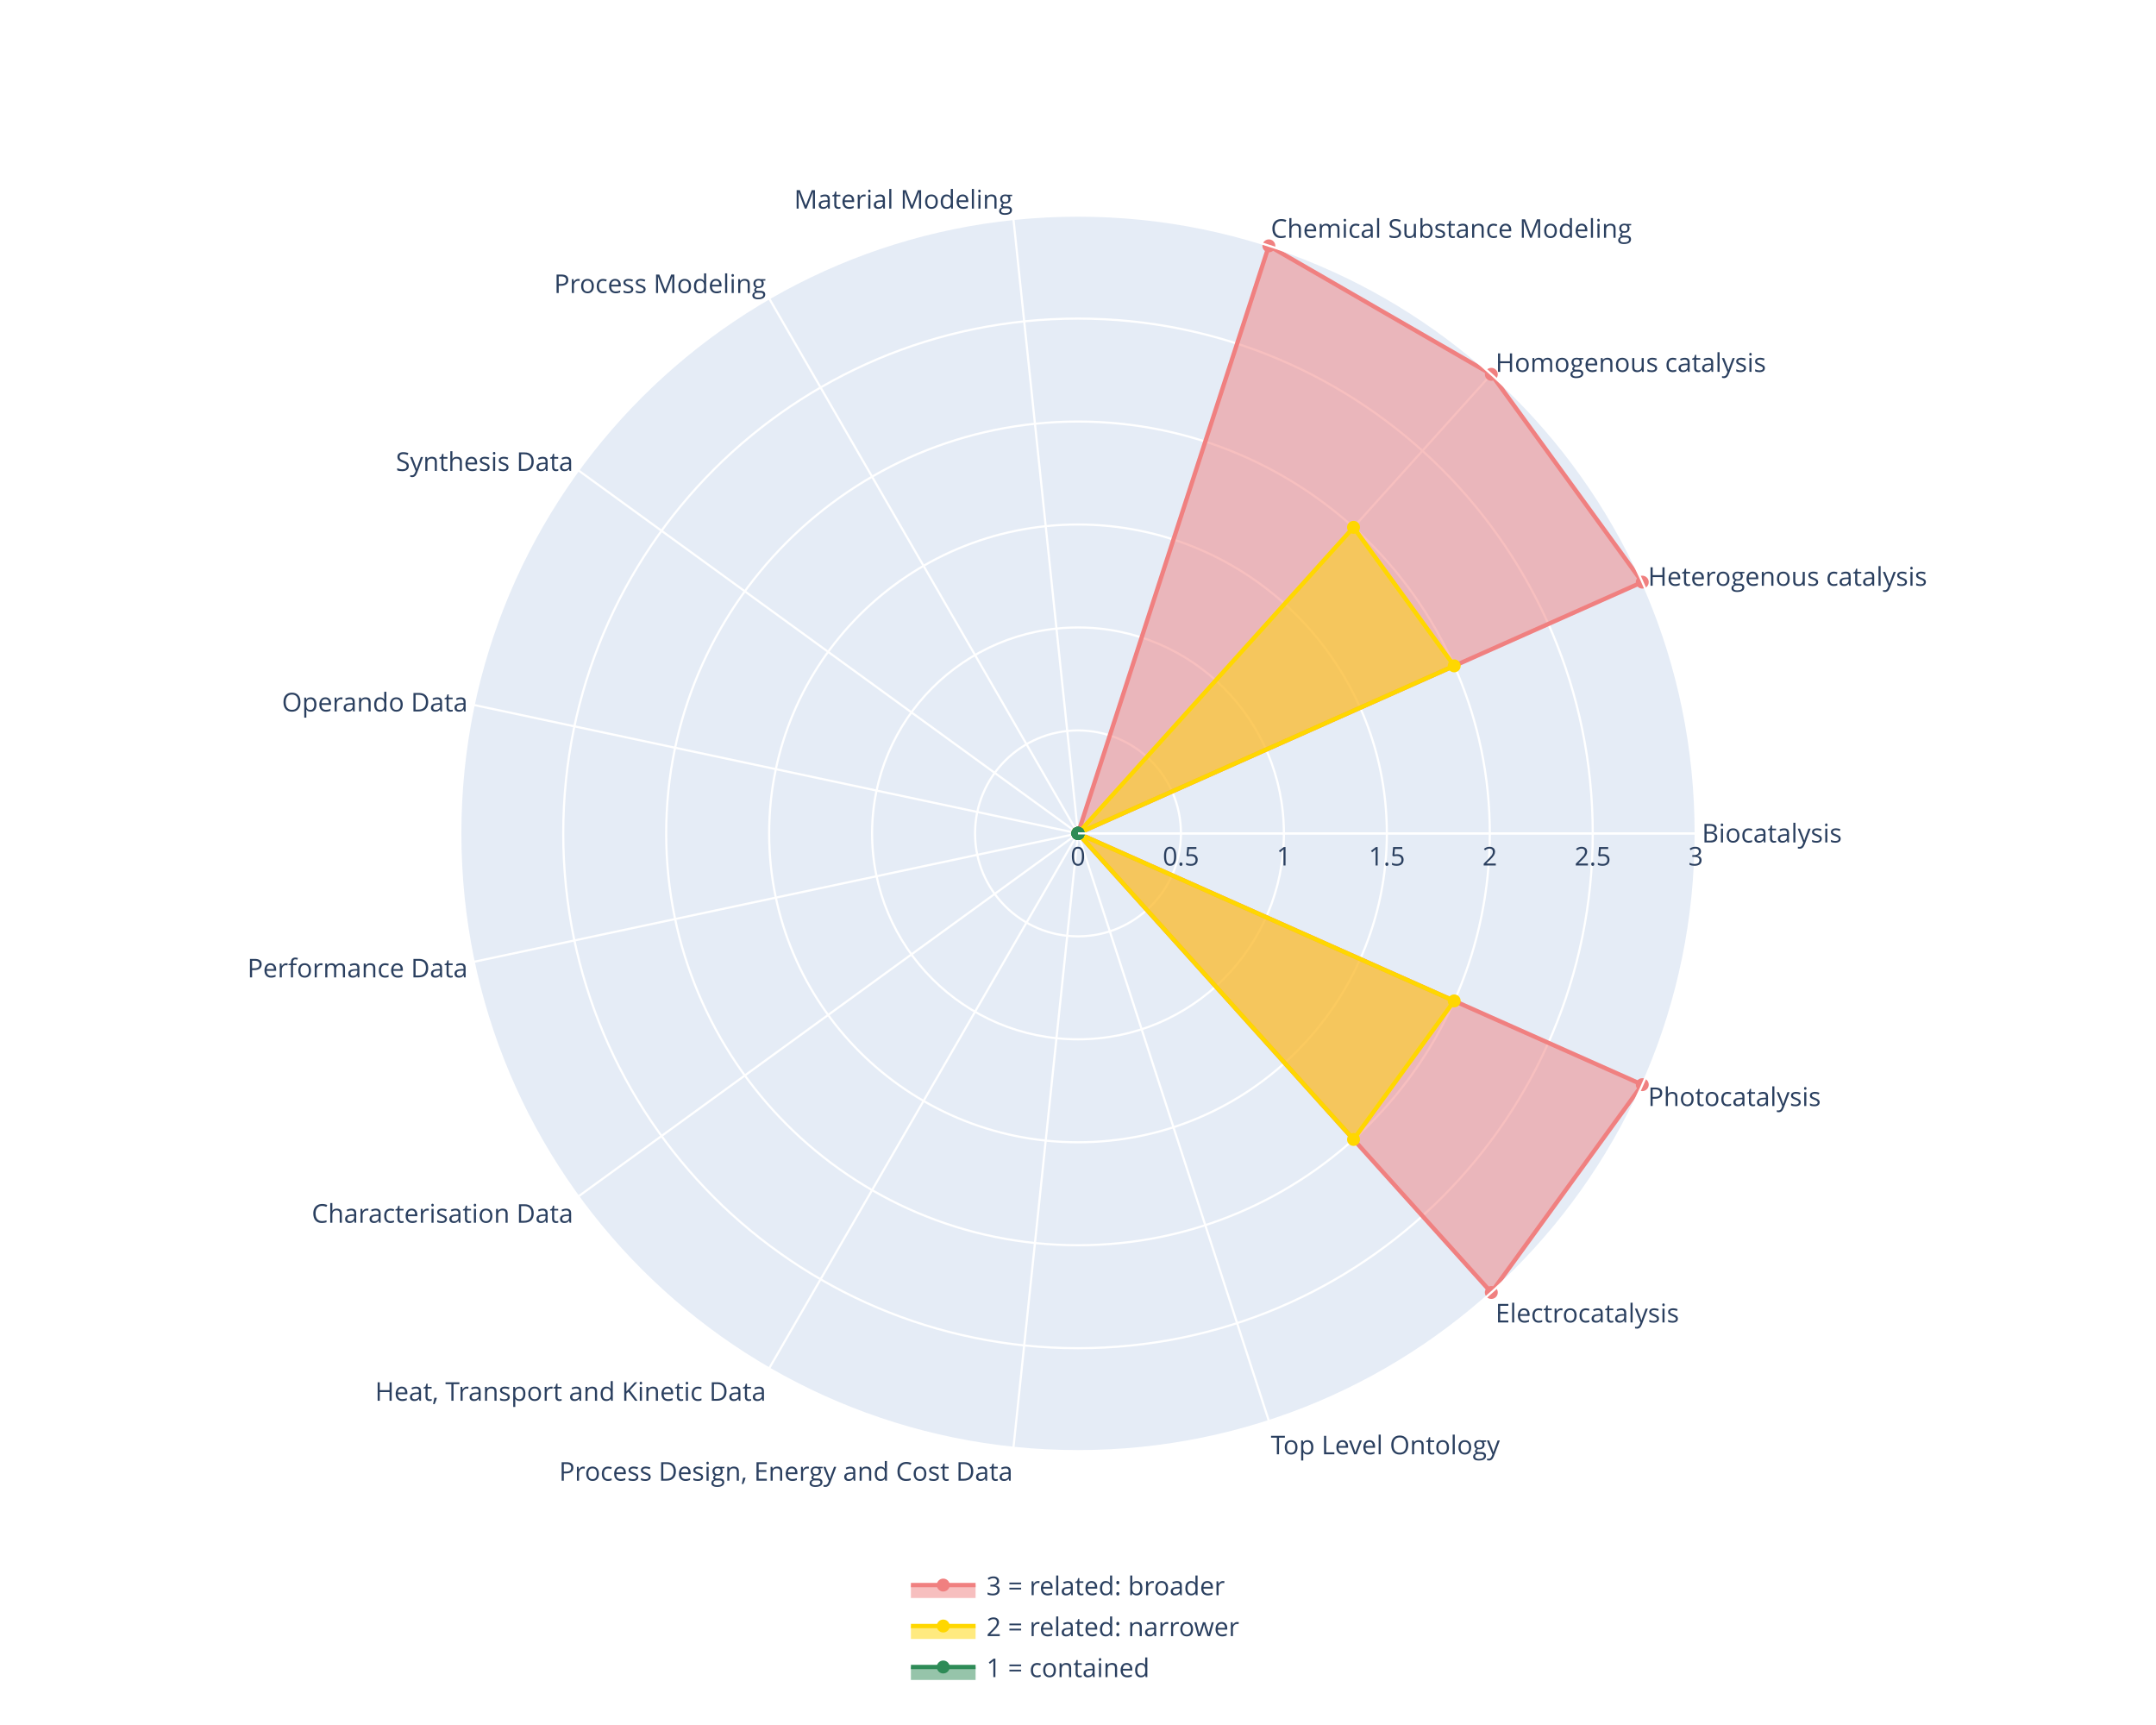
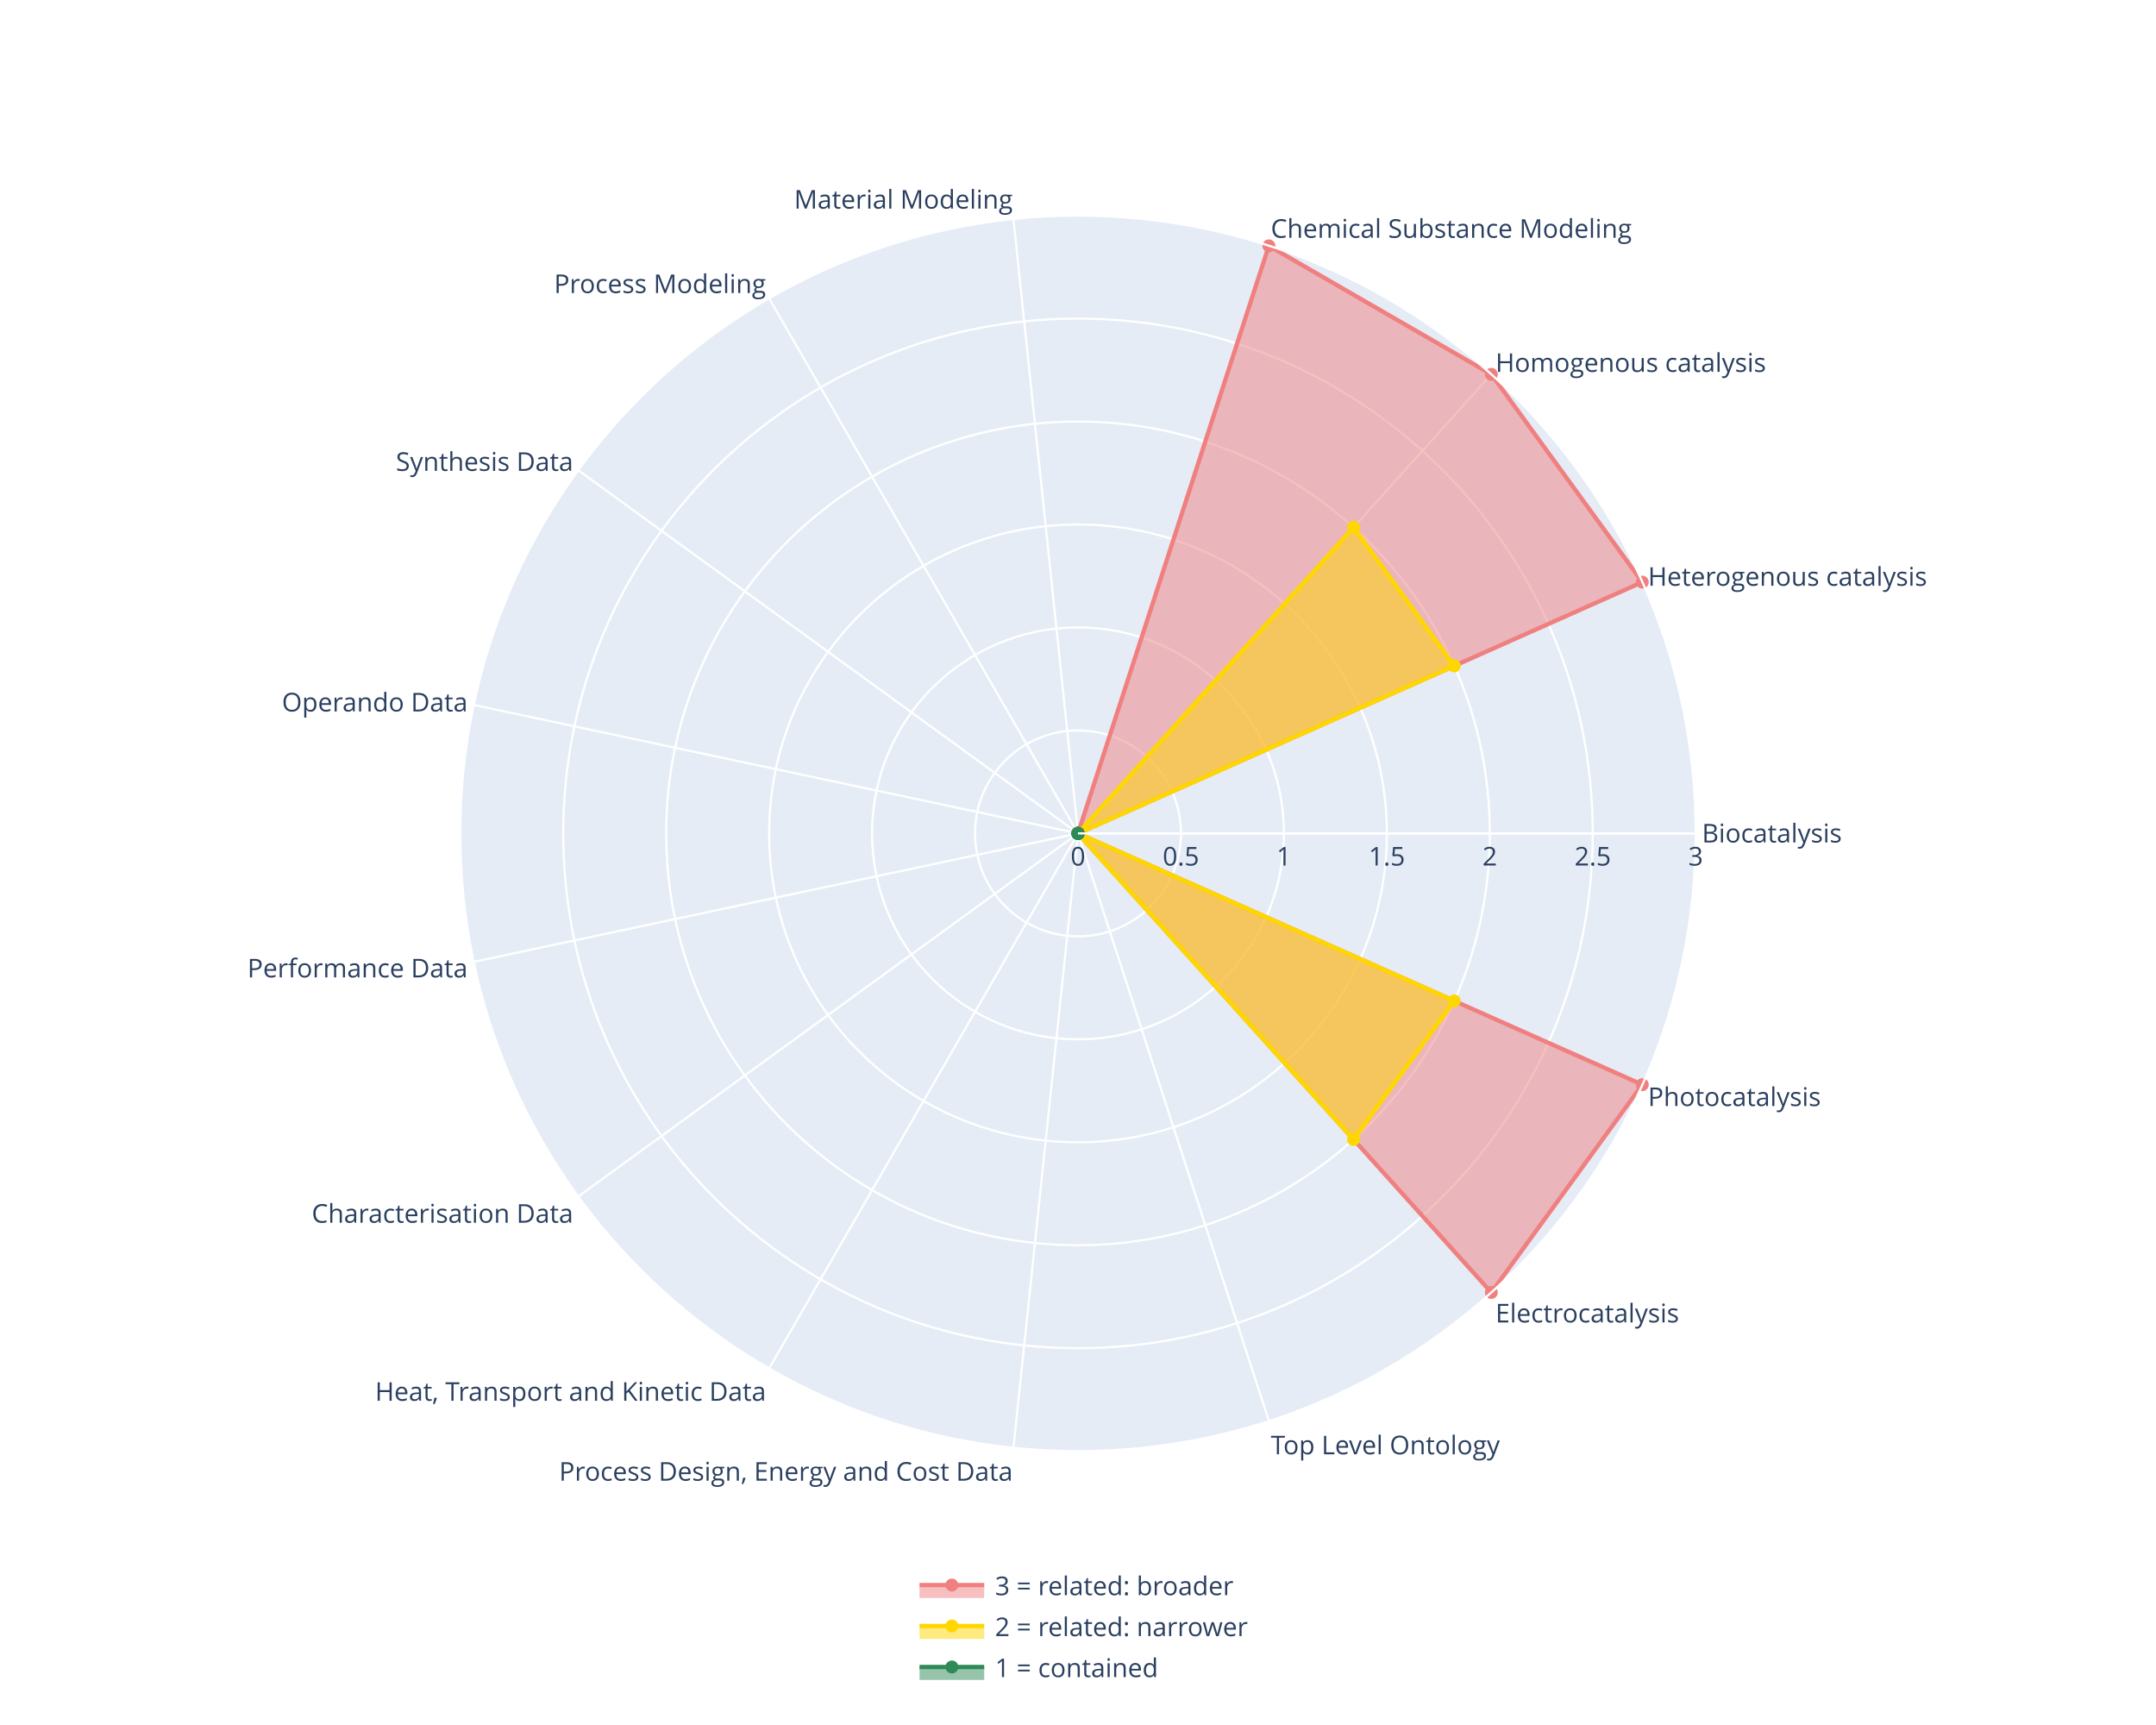
<svg xmlns="http://www.w3.org/2000/svg" class="main-svg" width="1000" height="800" style="" viewBox="0 0 1000 800">
  <rect x="0" y="0" width="1000" height="800" style="fill: rgb(255, 255, 255); fill-opacity: 1;" />
-   <defs id="defs-52bfe1">
+   <defs id="defs-24f878">
    <g class="clips">
-       <clipPath id="clip52bfe1polar-for-traces">
+       <clipPath id="clip24f878polar-for-traces">
        <path d="M286.5,0A286.5,286.5 0,1,0 -286.5,-3.508613079557167e-14A286.5,286.5 0,1,0 286.5,7.017226159114334e-14Z" transform="translate(286.5,286.5)" />
      </clipPath>
    </g>
    <g class="gradients" />
    <g class="patterns" />
  </defs>
  <g class="bglayer" />
  <g class="layer-below">
    <g class="imagelayer" />
    <g class="shapelayer" />
  </g>
  <g class="cartesianlayer" />
  <g class="polarlayer">
    <g class="polar">
      <g class="polarsublayer draglayer" />
      <g class="polarsublayer plotbg">
        <path d="M286.5,0A286.5,286.5 0,1,0 -286.5,-3.508613079557167e-14A286.5,286.5 0,1,0 286.5,7.017226159114334e-14Z" transform="translate(500,386.5)" style="fill: rgb(229, 236, 246); fill-opacity: 1;" />
      </g>
      <g class="polarsublayer backplot">
        <g class="maplayer" />
      </g>
      <g class="polarsublayer angular-grid" style="fill: none;">
        <path class="angularaxisgrid" d="M500,386.5L786.5,386.5" style="stroke: rgb(255, 255, 255); stroke-opacity: 1; stroke-width: 1px;" />
        <path class="angularaxisgrid" d="M500,386.5L761.731,269.97" style="stroke: rgb(255, 255, 255); stroke-opacity: 1; stroke-width: 1px;" />
        <path class="angularaxisgrid" d="M500,386.5L691.706,173.589" style="stroke: rgb(255, 255, 255); stroke-opacity: 1; stroke-width: 1px;" />
        <path class="angularaxisgrid" d="M500,386.5L588.533,114.022" style="stroke: rgb(255, 255, 255); stroke-opacity: 1; stroke-width: 1px;" />
        <path class="angularaxisgrid" d="M500,386.5L470.053,101.569" style="stroke: rgb(255, 255, 255); stroke-opacity: 1; stroke-width: 1px;" />
        <path class="angularaxisgrid" d="M500,386.5L356.75,138.384" style="stroke: rgb(255, 255, 255); stroke-opacity: 1; stroke-width: 1px;" />
        <path class="angularaxisgrid" d="M500,386.5L268.217,218.1" style="stroke: rgb(255, 255, 255); stroke-opacity: 1; stroke-width: 1px;" />
        <path class="angularaxisgrid" d="M500,386.5L219.761,326.933" style="stroke: rgb(255, 255, 255); stroke-opacity: 1; stroke-width: 1px;" />
        <path class="angularaxisgrid" d="M500,386.5L219.761,446.067" style="stroke: rgb(255, 255, 255); stroke-opacity: 1; stroke-width: 1px;" />
        <path class="angularaxisgrid" d="M500,386.5L268.217,554.9" style="stroke: rgb(255, 255, 255); stroke-opacity: 1; stroke-width: 1px;" />
        <path class="angularaxisgrid" d="M500,386.5L356.75,634.616" style="stroke: rgb(255, 255, 255); stroke-opacity: 1; stroke-width: 1px;" />
        <path class="angularaxisgrid" d="M500,386.5L470.053,671.431" style="stroke: rgb(255, 255, 255); stroke-opacity: 1; stroke-width: 1px;" />
        <path class="angularaxisgrid" d="M500,386.5L588.533,658.978" style="stroke: rgb(255, 255, 255); stroke-opacity: 1; stroke-width: 1px;" />
        <path class="angularaxisgrid" d="M500,386.5L691.706,599.411" style="stroke: rgb(255, 255, 255); stroke-opacity: 1; stroke-width: 1px;" />
        <path class="angularaxisgrid" d="M500,386.5L761.731,503.03" style="stroke: rgb(255, 255, 255); stroke-opacity: 1; stroke-width: 1px;" />
      </g>
      <g class="polarsublayer radial-grid" transform="translate(500,386.5)" style="fill: none;">
        <path class="xgrid" d="M47.75,0A47.75,47.75 0,1,0 -47.75,-5.847688465928611e-15A47.75,47.75 0,1,0 47.75,1.1695376931857222e-14Z" style="stroke: rgb(255, 255, 255); stroke-opacity: 1; stroke-width: 1px;" />
        <path class="xgrid" d="M95.5,0A95.5,95.5 0,1,0 -95.5,-1.1695376931857222e-14A95.5,95.5 0,1,0 95.5,2.3390753863714445e-14Z" style="stroke: rgb(255, 255, 255); stroke-opacity: 1; stroke-width: 1px;" />
        <path class="xgrid" d="M143.25,0A143.25,143.25 0,1,0 -143.25,-1.7543065397785835e-14A143.25,143.25 0,1,0 143.25,3.508613079557167e-14Z" style="stroke: rgb(255, 255, 255); stroke-opacity: 1; stroke-width: 1px;" />
        <path class="xgrid" d="M191,0A191,191 0,1,0 -191,-2.3390753863714445e-14A191,191 0,1,0 191,4.678150772742889e-14Z" style="stroke: rgb(255, 255, 255); stroke-opacity: 1; stroke-width: 1px;" />
        <path class="xgrid" d="M238.75,0A238.75,238.75 0,1,0 -238.75,-2.923844232964306e-14A238.75,238.75 0,1,0 238.75,5.847688465928612e-14Z" style="stroke: rgb(255, 255, 255); stroke-opacity: 1; stroke-width: 1px;" />
      </g>
      <g class="polarsublayer frontplot" transform="translate(213.5,100)">
        <g class="barlayer" />
        <g class="scatterlayer">
-           <g class="trace scatter tracef20fdb" style="stroke-miterlimit: 2; opacity: 1;">
-             <g class="fills" clip-path="url(#clip52bfe1polar-for-traces)">
+           <g class="trace scatter tracea81a6f" style="stroke-miterlimit: 2; opacity: 1;">
+             <g class="fills" clip-path="url(#clip24f878polar-for-traces)">
              <g>
                <path class="js-fill" d="M286.5,286.5L548.23,169.97L478.21,73.59L375.03,14.02L286.5,286.5L286.5,286.5L286.5,286.5L286.5,286.5L286.5,286.5L286.5,286.5L286.5,286.5L286.5,286.5L286.5,286.5L478.21,499.41L548.23,403.03L286.5,286.5Z" style="fill: rgb(240, 128, 128); fill-opacity: 0.5; stroke-width: 0;" />
              </g>
            </g>
            <g class="errorbars" />
            <g class="lines">
-               <path class="js-line" d="M286.5,286.5L548.23,169.97L478.21,73.59L375.03,14.02L286.5,286.5L286.5,286.5L286.5,286.5L286.5,286.5L286.5,286.5L286.5,286.5L286.5,286.5L286.5,286.5L286.5,286.5L478.21,499.41L548.23,403.03L286.5,286.5" clip-path="url(#clip52bfe1polar-for-traces)" style="vector-effect: non-scaling-stroke; fill: none; stroke: rgb(240, 128, 128); stroke-opacity: 1; stroke-width: 2px; opacity: 1;" />
+               <path class="js-line" d="M286.5,286.5L548.23,169.97L478.21,73.59L375.03,14.02L286.5,286.5L286.5,286.5L286.5,286.5L286.5,286.5L286.5,286.5L286.5,286.5L286.5,286.5L286.5,286.5L286.5,286.5L478.21,499.41L548.23,403.03L286.5,286.5" clip-path="url(#clip24f878polar-for-traces)" style="vector-effect: none; fill: none; stroke: rgb(240, 128, 128); stroke-opacity: 1; stroke-width: 2px; opacity: 1;" />
            </g>
            <g class="points">
              <path class="point" transform="translate(286.5,286.5)" d="M3,0A3,3 0 1,1 0,-3A3,3 0 0,1 3,0Z" style="opacity: 1; stroke-width: 0px; fill: rgb(240, 128, 128); fill-opacity: 1;" />
              <path class="point" transform="translate(548.23,169.97)" d="M3,0A3,3 0 1,1 0,-3A3,3 0 0,1 3,0Z" style="opacity: 1; stroke-width: 0px; fill: rgb(240, 128, 128); fill-opacity: 1;" />
              <path class="point" transform="translate(478.21,73.59)" d="M3,0A3,3 0 1,1 0,-3A3,3 0 0,1 3,0Z" style="opacity: 1; stroke-width: 0px; fill: rgb(240, 128, 128); fill-opacity: 1;" />
              <path class="point" transform="translate(375.03,14.02)" d="M3,0A3,3 0 1,1 0,-3A3,3 0 0,1 3,0Z" style="opacity: 1; stroke-width: 0px; fill: rgb(240, 128, 128); fill-opacity: 1;" />
              <path class="point" transform="translate(286.5,286.5)" d="M3,0A3,3 0 1,1 0,-3A3,3 0 0,1 3,0Z" style="opacity: 1; stroke-width: 0px; fill: rgb(240, 128, 128); fill-opacity: 1;" />
              <path class="point" transform="translate(286.5,286.5)" d="M3,0A3,3 0 1,1 0,-3A3,3 0 0,1 3,0Z" style="opacity: 1; stroke-width: 0px; fill: rgb(240, 128, 128); fill-opacity: 1;" />
              <path class="point" transform="translate(286.5,286.5)" d="M3,0A3,3 0 1,1 0,-3A3,3 0 0,1 3,0Z" style="opacity: 1; stroke-width: 0px; fill: rgb(240, 128, 128); fill-opacity: 1;" />
              <path class="point" transform="translate(286.5,286.5)" d="M3,0A3,3 0 1,1 0,-3A3,3 0 0,1 3,0Z" style="opacity: 1; stroke-width: 0px; fill: rgb(240, 128, 128); fill-opacity: 1;" />
              <path class="point" transform="translate(286.5,286.5)" d="M3,0A3,3 0 1,1 0,-3A3,3 0 0,1 3,0Z" style="opacity: 1; stroke-width: 0px; fill: rgb(240, 128, 128); fill-opacity: 1;" />
              <path class="point" transform="translate(286.5,286.5)" d="M3,0A3,3 0 1,1 0,-3A3,3 0 0,1 3,0Z" style="opacity: 1; stroke-width: 0px; fill: rgb(240, 128, 128); fill-opacity: 1;" />
              <path class="point" transform="translate(286.5,286.5)" d="M3,0A3,3 0 1,1 0,-3A3,3 0 0,1 3,0Z" style="opacity: 1; stroke-width: 0px; fill: rgb(240, 128, 128); fill-opacity: 1;" />
              <path class="point" transform="translate(286.5,286.5)" d="M3,0A3,3 0 1,1 0,-3A3,3 0 0,1 3,0Z" style="opacity: 1; stroke-width: 0px; fill: rgb(240, 128, 128); fill-opacity: 1;" />
              <path class="point" transform="translate(286.5,286.5)" d="M3,0A3,3 0 1,1 0,-3A3,3 0 0,1 3,0Z" style="opacity: 1; stroke-width: 0px; fill: rgb(240, 128, 128); fill-opacity: 1;" />
              <path class="point" transform="translate(478.21,499.41)" d="M3,0A3,3 0 1,1 0,-3A3,3 0 0,1 3,0Z" style="opacity: 1; stroke-width: 0px; fill: rgb(240, 128, 128); fill-opacity: 1;" />
              <path class="point" transform="translate(548.23,403.03)" d="M3,0A3,3 0 1,1 0,-3A3,3 0 0,1 3,0Z" style="opacity: 1; stroke-width: 0px; fill: rgb(240, 128, 128); fill-opacity: 1;" />
              <path class="point" transform="translate(286.5,286.5)" d="M3,0A3,3 0 1,1 0,-3A3,3 0 0,1 3,0Z" style="opacity: 1; stroke-width: 0px; fill: rgb(240, 128, 128); fill-opacity: 1;" />
            </g>
            <g class="text" />
          </g>
-           <g class="trace scatter tracef27c5f" style="stroke-miterlimit: 2; opacity: 1;">
-             <g class="fills" clip-path="url(#clip52bfe1polar-for-traces)">
+           <g class="trace scatter trace35c258" style="stroke-miterlimit: 2; opacity: 1;">
+             <g class="fills" clip-path="url(#clip24f878polar-for-traces)">
              <g>
                <path class="js-fill" d="M286.5,286.5L460.99,208.81L414.3,144.56L286.5,286.5L286.5,286.5L286.5,286.5L286.5,286.5L286.5,286.5L286.5,286.5L286.5,286.5L286.5,286.5L286.5,286.5L286.5,286.5L414.3,428.44L460.99,364.19L286.5,286.5Z" style="fill: rgb(255, 215, 0); fill-opacity: 0.5; stroke-width: 0;" />
              </g>
            </g>
            <g class="errorbars" />
            <g class="lines">
-               <path class="js-line" d="M286.5,286.5L460.99,208.81L414.3,144.56L286.5,286.5L286.5,286.5L286.5,286.5L286.5,286.5L286.5,286.5L286.5,286.5L286.5,286.5L286.5,286.5L286.5,286.5L286.5,286.5L414.3,428.44L460.99,364.19L286.5,286.5" clip-path="url(#clip52bfe1polar-for-traces)" style="vector-effect: non-scaling-stroke; fill: none; stroke: rgb(255, 215, 0); stroke-opacity: 1; stroke-width: 2px; opacity: 1;" />
+               <path class="js-line" d="M286.5,286.5L460.99,208.81L414.3,144.56L286.5,286.5L286.5,286.5L286.5,286.5L286.5,286.5L286.5,286.5L286.5,286.5L286.5,286.5L286.5,286.5L286.5,286.5L286.5,286.5L414.3,428.44L460.99,364.19L286.5,286.5" clip-path="url(#clip24f878polar-for-traces)" style="vector-effect: none; fill: none; stroke: rgb(255, 215, 0); stroke-opacity: 1; stroke-width: 2px; opacity: 1;" />
            </g>
            <g class="points">
              <path class="point" transform="translate(286.5,286.5)" d="M3,0A3,3 0 1,1 0,-3A3,3 0 0,1 3,0Z" style="opacity: 1; stroke-width: 0px; fill: rgb(255, 215, 0); fill-opacity: 1;" />
              <path class="point" transform="translate(460.99,208.81)" d="M3,0A3,3 0 1,1 0,-3A3,3 0 0,1 3,0Z" style="opacity: 1; stroke-width: 0px; fill: rgb(255, 215, 0); fill-opacity: 1;" />
              <path class="point" transform="translate(414.3,144.56)" d="M3,0A3,3 0 1,1 0,-3A3,3 0 0,1 3,0Z" style="opacity: 1; stroke-width: 0px; fill: rgb(255, 215, 0); fill-opacity: 1;" />
              <path class="point" transform="translate(286.5,286.5)" d="M3,0A3,3 0 1,1 0,-3A3,3 0 0,1 3,0Z" style="opacity: 1; stroke-width: 0px; fill: rgb(255, 215, 0); fill-opacity: 1;" />
              <path class="point" transform="translate(286.5,286.5)" d="M3,0A3,3 0 1,1 0,-3A3,3 0 0,1 3,0Z" style="opacity: 1; stroke-width: 0px; fill: rgb(255, 215, 0); fill-opacity: 1;" />
              <path class="point" transform="translate(286.5,286.5)" d="M3,0A3,3 0 1,1 0,-3A3,3 0 0,1 3,0Z" style="opacity: 1; stroke-width: 0px; fill: rgb(255, 215, 0); fill-opacity: 1;" />
              <path class="point" transform="translate(286.5,286.5)" d="M3,0A3,3 0 1,1 0,-3A3,3 0 0,1 3,0Z" style="opacity: 1; stroke-width: 0px; fill: rgb(255, 215, 0); fill-opacity: 1;" />
              <path class="point" transform="translate(286.5,286.5)" d="M3,0A3,3 0 1,1 0,-3A3,3 0 0,1 3,0Z" style="opacity: 1; stroke-width: 0px; fill: rgb(255, 215, 0); fill-opacity: 1;" />
              <path class="point" transform="translate(286.5,286.5)" d="M3,0A3,3 0 1,1 0,-3A3,3 0 0,1 3,0Z" style="opacity: 1; stroke-width: 0px; fill: rgb(255, 215, 0); fill-opacity: 1;" />
              <path class="point" transform="translate(286.5,286.5)" d="M3,0A3,3 0 1,1 0,-3A3,3 0 0,1 3,0Z" style="opacity: 1; stroke-width: 0px; fill: rgb(255, 215, 0); fill-opacity: 1;" />
              <path class="point" transform="translate(286.5,286.5)" d="M3,0A3,3 0 1,1 0,-3A3,3 0 0,1 3,0Z" style="opacity: 1; stroke-width: 0px; fill: rgb(255, 215, 0); fill-opacity: 1;" />
              <path class="point" transform="translate(286.5,286.5)" d="M3,0A3,3 0 1,1 0,-3A3,3 0 0,1 3,0Z" style="opacity: 1; stroke-width: 0px; fill: rgb(255, 215, 0); fill-opacity: 1;" />
              <path class="point" transform="translate(286.5,286.5)" d="M3,0A3,3 0 1,1 0,-3A3,3 0 0,1 3,0Z" style="opacity: 1; stroke-width: 0px; fill: rgb(255, 215, 0); fill-opacity: 1;" />
              <path class="point" transform="translate(414.3,428.44)" d="M3,0A3,3 0 1,1 0,-3A3,3 0 0,1 3,0Z" style="opacity: 1; stroke-width: 0px; fill: rgb(255, 215, 0); fill-opacity: 1;" />
              <path class="point" transform="translate(460.99,364.19)" d="M3,0A3,3 0 1,1 0,-3A3,3 0 0,1 3,0Z" style="opacity: 1; stroke-width: 0px; fill: rgb(255, 215, 0); fill-opacity: 1;" />
              <path class="point" transform="translate(286.5,286.5)" d="M3,0A3,3 0 1,1 0,-3A3,3 0 0,1 3,0Z" style="opacity: 1; stroke-width: 0px; fill: rgb(255, 215, 0); fill-opacity: 1;" />
            </g>
            <g class="text" />
          </g>
-           <g class="trace scatter trace1e105a" style="stroke-miterlimit: 2; opacity: 1;">
-             <g class="fills" clip-path="url(#clip52bfe1polar-for-traces)">
+           <g class="trace scatter tracec3199d" style="stroke-miterlimit: 2; opacity: 1;">
+             <g class="fills" clip-path="url(#clip24f878polar-for-traces)">
              <g>
                <path class="js-fill" d="M286.5,286.5L286.5,286.5L286.5,286.5L286.5,286.5L286.5,286.5L286.5,286.5L286.5,286.5L286.5,286.5L286.5,286.5L286.5,286.5L286.5,286.5L286.5,286.5L286.5,286.5L286.5,286.5L286.5,286.5L286.5,286.5Z" style="fill: rgb(46, 139, 87); fill-opacity: 0.5; stroke-width: 0;" />
              </g>
            </g>
            <g class="errorbars" />
            <g class="lines">
-               <path class="js-line" d="M286.5,286.5L286.5,286.5L286.5,286.5L286.5,286.5L286.5,286.5L286.5,286.5L286.5,286.5L286.5,286.5L286.5,286.5L286.5,286.5L286.5,286.5L286.5,286.5L286.5,286.5L286.5,286.5L286.5,286.5L286.5,286.5" clip-path="url(#clip52bfe1polar-for-traces)" style="vector-effect: non-scaling-stroke; fill: none; stroke: rgb(46, 139, 87); stroke-opacity: 1; stroke-width: 2px; opacity: 1;" />
+               <path class="js-line" d="M286.5,286.5L286.5,286.5L286.5,286.5L286.5,286.5L286.5,286.5L286.5,286.5L286.5,286.5L286.5,286.5L286.5,286.5L286.5,286.5L286.5,286.5L286.5,286.5L286.5,286.5L286.5,286.5L286.5,286.5L286.5,286.5" clip-path="url(#clip24f878polar-for-traces)" style="vector-effect: none; fill: none; stroke: rgb(46, 139, 87); stroke-opacity: 1; stroke-width: 2px; opacity: 1;" />
            </g>
            <g class="points">
              <path class="point" transform="translate(286.5,286.5)" d="M3,0A3,3 0 1,1 0,-3A3,3 0 0,1 3,0Z" style="opacity: 1; stroke-width: 0px; fill: rgb(46, 139, 87); fill-opacity: 1;" />
              <path class="point" transform="translate(286.5,286.5)" d="M3,0A3,3 0 1,1 0,-3A3,3 0 0,1 3,0Z" style="opacity: 1; stroke-width: 0px; fill: rgb(46, 139, 87); fill-opacity: 1;" />
              <path class="point" transform="translate(286.5,286.5)" d="M3,0A3,3 0 1,1 0,-3A3,3 0 0,1 3,0Z" style="opacity: 1; stroke-width: 0px; fill: rgb(46, 139, 87); fill-opacity: 1;" />
              <path class="point" transform="translate(286.5,286.5)" d="M3,0A3,3 0 1,1 0,-3A3,3 0 0,1 3,0Z" style="opacity: 1; stroke-width: 0px; fill: rgb(46, 139, 87); fill-opacity: 1;" />
              <path class="point" transform="translate(286.5,286.5)" d="M3,0A3,3 0 1,1 0,-3A3,3 0 0,1 3,0Z" style="opacity: 1; stroke-width: 0px; fill: rgb(46, 139, 87); fill-opacity: 1;" />
              <path class="point" transform="translate(286.5,286.5)" d="M3,0A3,3 0 1,1 0,-3A3,3 0 0,1 3,0Z" style="opacity: 1; stroke-width: 0px; fill: rgb(46, 139, 87); fill-opacity: 1;" />
              <path class="point" transform="translate(286.5,286.5)" d="M3,0A3,3 0 1,1 0,-3A3,3 0 0,1 3,0Z" style="opacity: 1; stroke-width: 0px; fill: rgb(46, 139, 87); fill-opacity: 1;" />
              <path class="point" transform="translate(286.5,286.5)" d="M3,0A3,3 0 1,1 0,-3A3,3 0 0,1 3,0Z" style="opacity: 1; stroke-width: 0px; fill: rgb(46, 139, 87); fill-opacity: 1;" />
              <path class="point" transform="translate(286.5,286.5)" d="M3,0A3,3 0 1,1 0,-3A3,3 0 0,1 3,0Z" style="opacity: 1; stroke-width: 0px; fill: rgb(46, 139, 87); fill-opacity: 1;" />
              <path class="point" transform="translate(286.5,286.5)" d="M3,0A3,3 0 1,1 0,-3A3,3 0 0,1 3,0Z" style="opacity: 1; stroke-width: 0px; fill: rgb(46, 139, 87); fill-opacity: 1;" />
              <path class="point" transform="translate(286.5,286.5)" d="M3,0A3,3 0 1,1 0,-3A3,3 0 0,1 3,0Z" style="opacity: 1; stroke-width: 0px; fill: rgb(46, 139, 87); fill-opacity: 1;" />
              <path class="point" transform="translate(286.5,286.5)" d="M3,0A3,3 0 1,1 0,-3A3,3 0 0,1 3,0Z" style="opacity: 1; stroke-width: 0px; fill: rgb(46, 139, 87); fill-opacity: 1;" />
              <path class="point" transform="translate(286.5,286.5)" d="M3,0A3,3 0 1,1 0,-3A3,3 0 0,1 3,0Z" style="opacity: 1; stroke-width: 0px; fill: rgb(46, 139, 87); fill-opacity: 1;" />
              <path class="point" transform="translate(286.5,286.5)" d="M3,0A3,3 0 1,1 0,-3A3,3 0 0,1 3,0Z" style="opacity: 1; stroke-width: 0px; fill: rgb(46, 139, 87); fill-opacity: 1;" />
              <path class="point" transform="translate(286.5,286.5)" d="M3,0A3,3 0 1,1 0,-3A3,3 0 0,1 3,0Z" style="opacity: 1; stroke-width: 0px; fill: rgb(46, 139, 87); fill-opacity: 1;" />
              <path class="point" transform="translate(286.5,286.5)" d="M3,0A3,3 0 1,1 0,-3A3,3 0 0,1 3,0Z" style="opacity: 1; stroke-width: 0px; fill: rgb(46, 139, 87); fill-opacity: 1;" />
            </g>
            <g class="text" />
          </g>
        </g>
      </g>
      <g class="polarsublayer angular-line">
        <path d="M286.5,0A286.5,286.5 0,1,0 -286.5,-3.508613079557167e-14A286.5,286.5 0,1,0 286.5,7.017226159114334e-14Z" transform="translate(500,386.5)" stroke-width="1" style="fill: none; stroke: rgb(255, 255, 255); stroke-opacity: 1;" />
      </g>
      <g class="polarsublayer radial-line">
        <line x1="0" y1="0" x2="286.5" y2="0" transform="translate(500,386.5)" stroke-width="1" style="fill: none; stroke: rgb(255, 255, 255); stroke-opacity: 1;" />
      </g>
      <g class="polarsublayer angular-axis">
        <g class="angularaxistick">
          <text text-anchor="start" x="2.9" y="4.2" transform="translate(786.5,386.5)" style="font-family: 'Open Sans', verdana, arial, sans-serif; font-size: 12px; fill: rgb(42, 63, 95); fill-opacity: 1; white-space: pre; opacity: 1;">Biocatalysis</text>
        </g>
        <g class="angularaxistick">
          <text text-anchor="start" x="2.649" y="1.681" transform="translate(761.7308,269.97)" style="font-family: 'Open Sans', verdana, arial, sans-serif; font-size: 12px; fill: rgb(42, 63, 95); fill-opacity: 1; white-space: pre; opacity: 1;">Heterogenous catalysis</text>
        </g>
        <g class="angularaxistick">
          <text text-anchor="start" x="1.94" y="-1.128" transform="translate(691.7059,173.589)" style="font-family: 'Open Sans', verdana, arial, sans-serif; font-size: 12px; fill: rgb(42, 63, 95); fill-opacity: 1; white-space: pre; opacity: 1;">Homogenous catalysis</text>
        </g>
        <g class="angularaxistick">
          <text text-anchor="start" x="0.896" y="-3.743" transform="translate(588.5334,114.0223)" style="font-family: 'Open Sans', verdana, arial, sans-serif; font-size: 12px; fill: rgb(42, 63, 95); fill-opacity: 1; white-space: pre; opacity: 1;">Chemical Substance Modeling</text>
        </g>
        <g class="angularaxistick">
          <text text-anchor="end" x="-0.303" y="-4.832" transform="translate(470.0526,101.5695)" style="font-family: 'Open Sans', verdana, arial, sans-serif; font-size: 12px; fill: rgb(42, 63, 95); fill-opacity: 1; white-space: pre; opacity: 1;">Material Modeling</text>
        </g>
        <g class="angularaxistick">
          <text text-anchor="end" x="-1.45" y="-2.49" transform="translate(356.75,138.3837)" style="font-family: 'Open Sans', verdana, arial, sans-serif; font-size: 12px; fill: rgb(42, 63, 95); fill-opacity: 1; white-space: pre; opacity: 1;">Process Modeling</text>
        </g>
        <g class="angularaxistick">
          <text text-anchor="end" x="-2.346" y="0.283" transform="translate(268.2166,218.0995)" style="font-family: 'Open Sans', verdana, arial, sans-serif; font-size: 12px; fill: rgb(42, 63, 95); fill-opacity: 1; white-space: pre; opacity: 1;">Synthesis Data</text>
        </g>
        <g class="angularaxistick">
          <text text-anchor="end" x="-2.837" y="3.006" transform="translate(219.7607,326.9333)" style="font-family: 'Open Sans', verdana, arial, sans-serif; font-size: 12px; fill: rgb(42, 63, 95); fill-opacity: 1; white-space: pre; opacity: 1;">Operando Data</text>
        </g>
        <g class="angularaxistick">
          <text text-anchor="end" x="-2.837" y="7.206" transform="translate(219.7607,446.0667)" style="font-family: 'Open Sans', verdana, arial, sans-serif; font-size: 12px; fill: rgb(42, 63, 95); fill-opacity: 1; white-space: pre; opacity: 1;">Performance Data</text>
        </g>
        <g class="angularaxistick">
          <text text-anchor="end" x="-2.346" y="12.156" transform="translate(268.2166,554.9005)" style="font-family: 'Open Sans', verdana, arial, sans-serif; font-size: 12px; fill: rgb(42, 63, 95); fill-opacity: 1; white-space: pre; opacity: 1;">Characterisation Data</text>
        </g>
        <g class="angularaxistick">
          <text text-anchor="end" x="-1.45" y="15.004" transform="translate(356.75,634.6163)" style="font-family: 'Open Sans', verdana, arial, sans-serif; font-size: 12px; fill: rgb(42, 63, 95); fill-opacity: 1; white-space: pre; opacity: 1;">Heat, Transport and Kinetic Data</text>
        </g>
        <g class="angularaxistick">
          <text text-anchor="end" x="-0.303" y="15.257" transform="translate(470.0526,671.4305)" style="font-family: 'Open Sans', verdana, arial, sans-serif; font-size: 12px; fill: rgb(42, 63, 95); fill-opacity: 1; white-space: pre; opacity: 1;">Process Design, Energy and Cost Data</text>
        </g>
        <g class="angularaxistick">
          <text text-anchor="start" x="0.896" y="15.469" transform="translate(588.5334,658.9777)" style="font-family: 'Open Sans', verdana, arial, sans-serif; font-size: 12px; fill: rgb(42, 63, 95); fill-opacity: 1; white-space: pre; opacity: 1;">Top Level Ontology</text>
        </g>
        <g class="angularaxistick">
          <text text-anchor="start" x="1.94" y="13.883" transform="translate(691.7059,599.411)" style="font-family: 'Open Sans', verdana, arial, sans-serif; font-size: 12px; fill: rgb(42, 63, 95); fill-opacity: 1; white-space: pre; opacity: 1;">Electrocatalysis</text>
        </g>
        <g class="angularaxistick">
          <text text-anchor="start" x="2.649" y="9.897" transform="translate(761.7308,503.03)" style="font-family: 'Open Sans', verdana, arial, sans-serif; font-size: 12px; fill: rgb(42, 63, 95); fill-opacity: 1; white-space: pre; opacity: 1;">Photocatalysis</text>
        </g>
      </g>
      <g class="polarsublayer radial-axis" transform="translate(500,386.5)">
        <g class="xtick">
          <text text-anchor="middle" x="0" y="14.9" transform="" style="font-family: 'Open Sans', verdana, arial, sans-serif; font-size: 12px; fill: rgb(42, 63, 95); fill-opacity: 1; white-space: pre; opacity: 1;">0</text>
        </g>
        <g class="xtick">
          <text text-anchor="middle" x="0" y="14.9" transform="translate(47.75,0)" style="font-family: 'Open Sans', verdana, arial, sans-serif; font-size: 12px; fill: rgb(42, 63, 95); fill-opacity: 1; white-space: pre; opacity: 1;">0.5</text>
        </g>
        <g class="xtick">
          <text text-anchor="middle" x="0" y="14.9" transform="translate(95.5,0)" style="font-family: 'Open Sans', verdana, arial, sans-serif; font-size: 12px; fill: rgb(42, 63, 95); fill-opacity: 1; white-space: pre; opacity: 1;">1</text>
        </g>
        <g class="xtick">
          <text text-anchor="middle" x="0" y="14.9" transform="translate(143.25,0)" style="font-family: 'Open Sans', verdana, arial, sans-serif; font-size: 12px; fill: rgb(42, 63, 95); fill-opacity: 1; white-space: pre; opacity: 1;">1.5</text>
        </g>
        <g class="xtick">
          <text text-anchor="middle" x="0" y="14.9" transform="translate(191,0)" style="font-family: 'Open Sans', verdana, arial, sans-serif; font-size: 12px; fill: rgb(42, 63, 95); fill-opacity: 1; white-space: pre; opacity: 1;">2</text>
        </g>
        <g class="xtick">
          <text text-anchor="middle" x="0" y="14.9" transform="translate(238.75,0)" style="font-family: 'Open Sans', verdana, arial, sans-serif; font-size: 12px; fill: rgb(42, 63, 95); fill-opacity: 1; white-space: pre; opacity: 1;">2.5</text>
        </g>
        <g class="xtick">
          <text text-anchor="middle" x="0" y="14.9" transform="translate(286.5,0)" style="font-family: 'Open Sans', verdana, arial, sans-serif; font-size: 12px; fill: rgb(42, 63, 95); fill-opacity: 1; white-space: pre; opacity: 1;">3</text>
        </g>
      </g>
    </g>
  </g>
  <g class="smithlayer" />
  <g class="ternarylayer" />
  <g class="geolayer" />
  <g class="funnelarealayer" />
  <g class="pielayer" />
  <g class="iciclelayer" />
  <g class="treemaplayer" />
  <g class="sunburstlayer" />
  <g class="glimages" />
-   <defs id="topdefs-52bfe1">
+   <defs id="topdefs-24f878">
    <g class="clips" />
-     <clipPath id="legend52bfe1">
-       <rect width="165" height="67" x="0" y="0" />
+     <clipPath id="legend24f878">
+       <rect width="157" height="67" x="0" y="0" />
    </clipPath>
  </defs>
  <g class="layer-above">
    <g class="imagelayer" />
    <g class="shapelayer" />
  </g>
  <g class="infolayer">
-     <g class="legend" pointer-events="all" transform="translate(417.5,720.6)">
-       <rect class="bg" shape-rendering="crispEdges" width="165" height="67" x="0" y="0" style="stroke: rgb(68, 68, 68); stroke-opacity: 1; fill: rgb(255, 255, 255); fill-opacity: 1; stroke-width: 0px;" />
-       <g class="scrollbox" transform="" clip-path="url(#legend52bfe1)">
+     <g class="legend" pointer-events="all" transform="translate(421.5,720.6)">
+       <rect class="bg" shape-rendering="crispEdges" width="157" height="67" x="0" y="0" style="stroke: rgb(68, 68, 68); stroke-opacity: 1; fill: rgb(255, 255, 255); fill-opacity: 1; stroke-width: 0px;" />
+       <g class="scrollbox" transform="" clip-path="url(#legend24f878)">
        <g class="groups">
          <g class="traces" transform="translate(0,14.5)" style="opacity: 1;">
            <text class="legendtext" text-anchor="start" x="40" y="4.68" style="font-family: 'Open Sans', verdana, arial, sans-serif; font-size: 12px; fill: rgb(42, 63, 95); fill-opacity: 1; white-space: pre;">3 = related: broader</text>
            <g class="layers" style="opacity: 1;">
              <g class="legendfill">
                <path class="js-fill" d="M5,0h30v6h-30z" style="stroke-width: 0; fill: rgb(240, 128, 128); fill-opacity: 0.5;" />
              </g>
              <g class="legendlines">
                <path class="js-line" d="M5,0h30" style="fill: none; stroke: rgb(240, 128, 128); stroke-opacity: 1; stroke-width: 2px;" />
              </g>
              <g class="legendsymbols">
                <g class="legendpoints">
                  <path class="scatterpts" transform="translate(20,0)" d="M3,0A3,3 0 1,1 0,-3A3,3 0 0,1 3,0Z" style="opacity: 1; stroke-width: 0px; fill: rgb(240, 128, 128); fill-opacity: 1;" />
                </g>
              </g>
            </g>
-             <rect class="legendtoggle" x="0" y="-9.5" width="159.094" height="19" style="fill: rgb(0, 0, 0); fill-opacity: 0;" />
+             <rect class="legendtoggle" x="0" y="-9.5" width="151.062" height="19" style="fill: rgb(0, 0, 0); fill-opacity: 0;" />
          </g>
          <g class="traces" transform="translate(0,33.5)" style="opacity: 1;">
            <text class="legendtext" text-anchor="start" x="40" y="4.68" style="font-family: 'Open Sans', verdana, arial, sans-serif; font-size: 12px; fill: rgb(42, 63, 95); fill-opacity: 1; white-space: pre;">2 = related: narrower</text>
            <g class="layers" style="opacity: 1;">
              <g class="legendfill">
                <path class="js-fill" d="M5,0h30v6h-30z" style="stroke-width: 0; fill: rgb(255, 215, 0); fill-opacity: 0.5;" />
              </g>
              <g class="legendlines">
                <path class="js-line" d="M5,0h30" style="fill: none; stroke: rgb(255, 215, 0); stroke-opacity: 1; stroke-width: 2px;" />
              </g>
              <g class="legendsymbols">
                <g class="legendpoints">
                  <path class="scatterpts" transform="translate(20,0)" d="M3,0A3,3 0 1,1 0,-3A3,3 0 0,1 3,0Z" style="opacity: 1; stroke-width: 0px; fill: rgb(255, 215, 0); fill-opacity: 1;" />
                </g>
              </g>
            </g>
-             <rect class="legendtoggle" x="0" y="-9.5" width="159.094" height="19" style="fill: rgb(0, 0, 0); fill-opacity: 0;" />
+             <rect class="legendtoggle" x="0" y="-9.5" width="151.062" height="19" style="fill: rgb(0, 0, 0); fill-opacity: 0;" />
          </g>
          <g class="traces" transform="translate(0,52.5)" style="opacity: 1;">
            <text class="legendtext" text-anchor="start" x="40" y="4.68" style="font-family: 'Open Sans', verdana, arial, sans-serif; font-size: 12px; fill: rgb(42, 63, 95); fill-opacity: 1; white-space: pre;">1 = contained</text>
            <g class="layers" style="opacity: 1;">
              <g class="legendfill">
                <path class="js-fill" d="M5,0h30v6h-30z" style="stroke-width: 0; fill: rgb(46, 139, 87); fill-opacity: 0.5;" />
              </g>
              <g class="legendlines">
                <path class="js-line" d="M5,0h30" style="fill: none; stroke: rgb(46, 139, 87); stroke-opacity: 1; stroke-width: 2px;" />
              </g>
              <g class="legendsymbols">
                <g class="legendpoints">
                  <path class="scatterpts" transform="translate(20,0)" d="M3,0A3,3 0 1,1 0,-3A3,3 0 0,1 3,0Z" style="opacity: 1; stroke-width: 0px; fill: rgb(46, 139, 87); fill-opacity: 1;" />
                </g>
              </g>
            </g>
-             <rect class="legendtoggle" x="0" y="-9.5" width="159.094" height="19" style="fill: rgb(0, 0, 0); fill-opacity: 0;" />
+             <rect class="legendtoggle" x="0" y="-9.5" width="151.062" height="19" style="fill: rgb(0, 0, 0); fill-opacity: 0;" />
          </g>
        </g>
      </g>
      <rect class="scrollbar" rx="20" ry="3" width="0" height="0" x="0" y="0" style="fill: rgb(128, 139, 164); fill-opacity: 1;" />
    </g>
    <g class="g-gtitle" />
    <g class="g-polartitle" />
  </g>
</svg>
